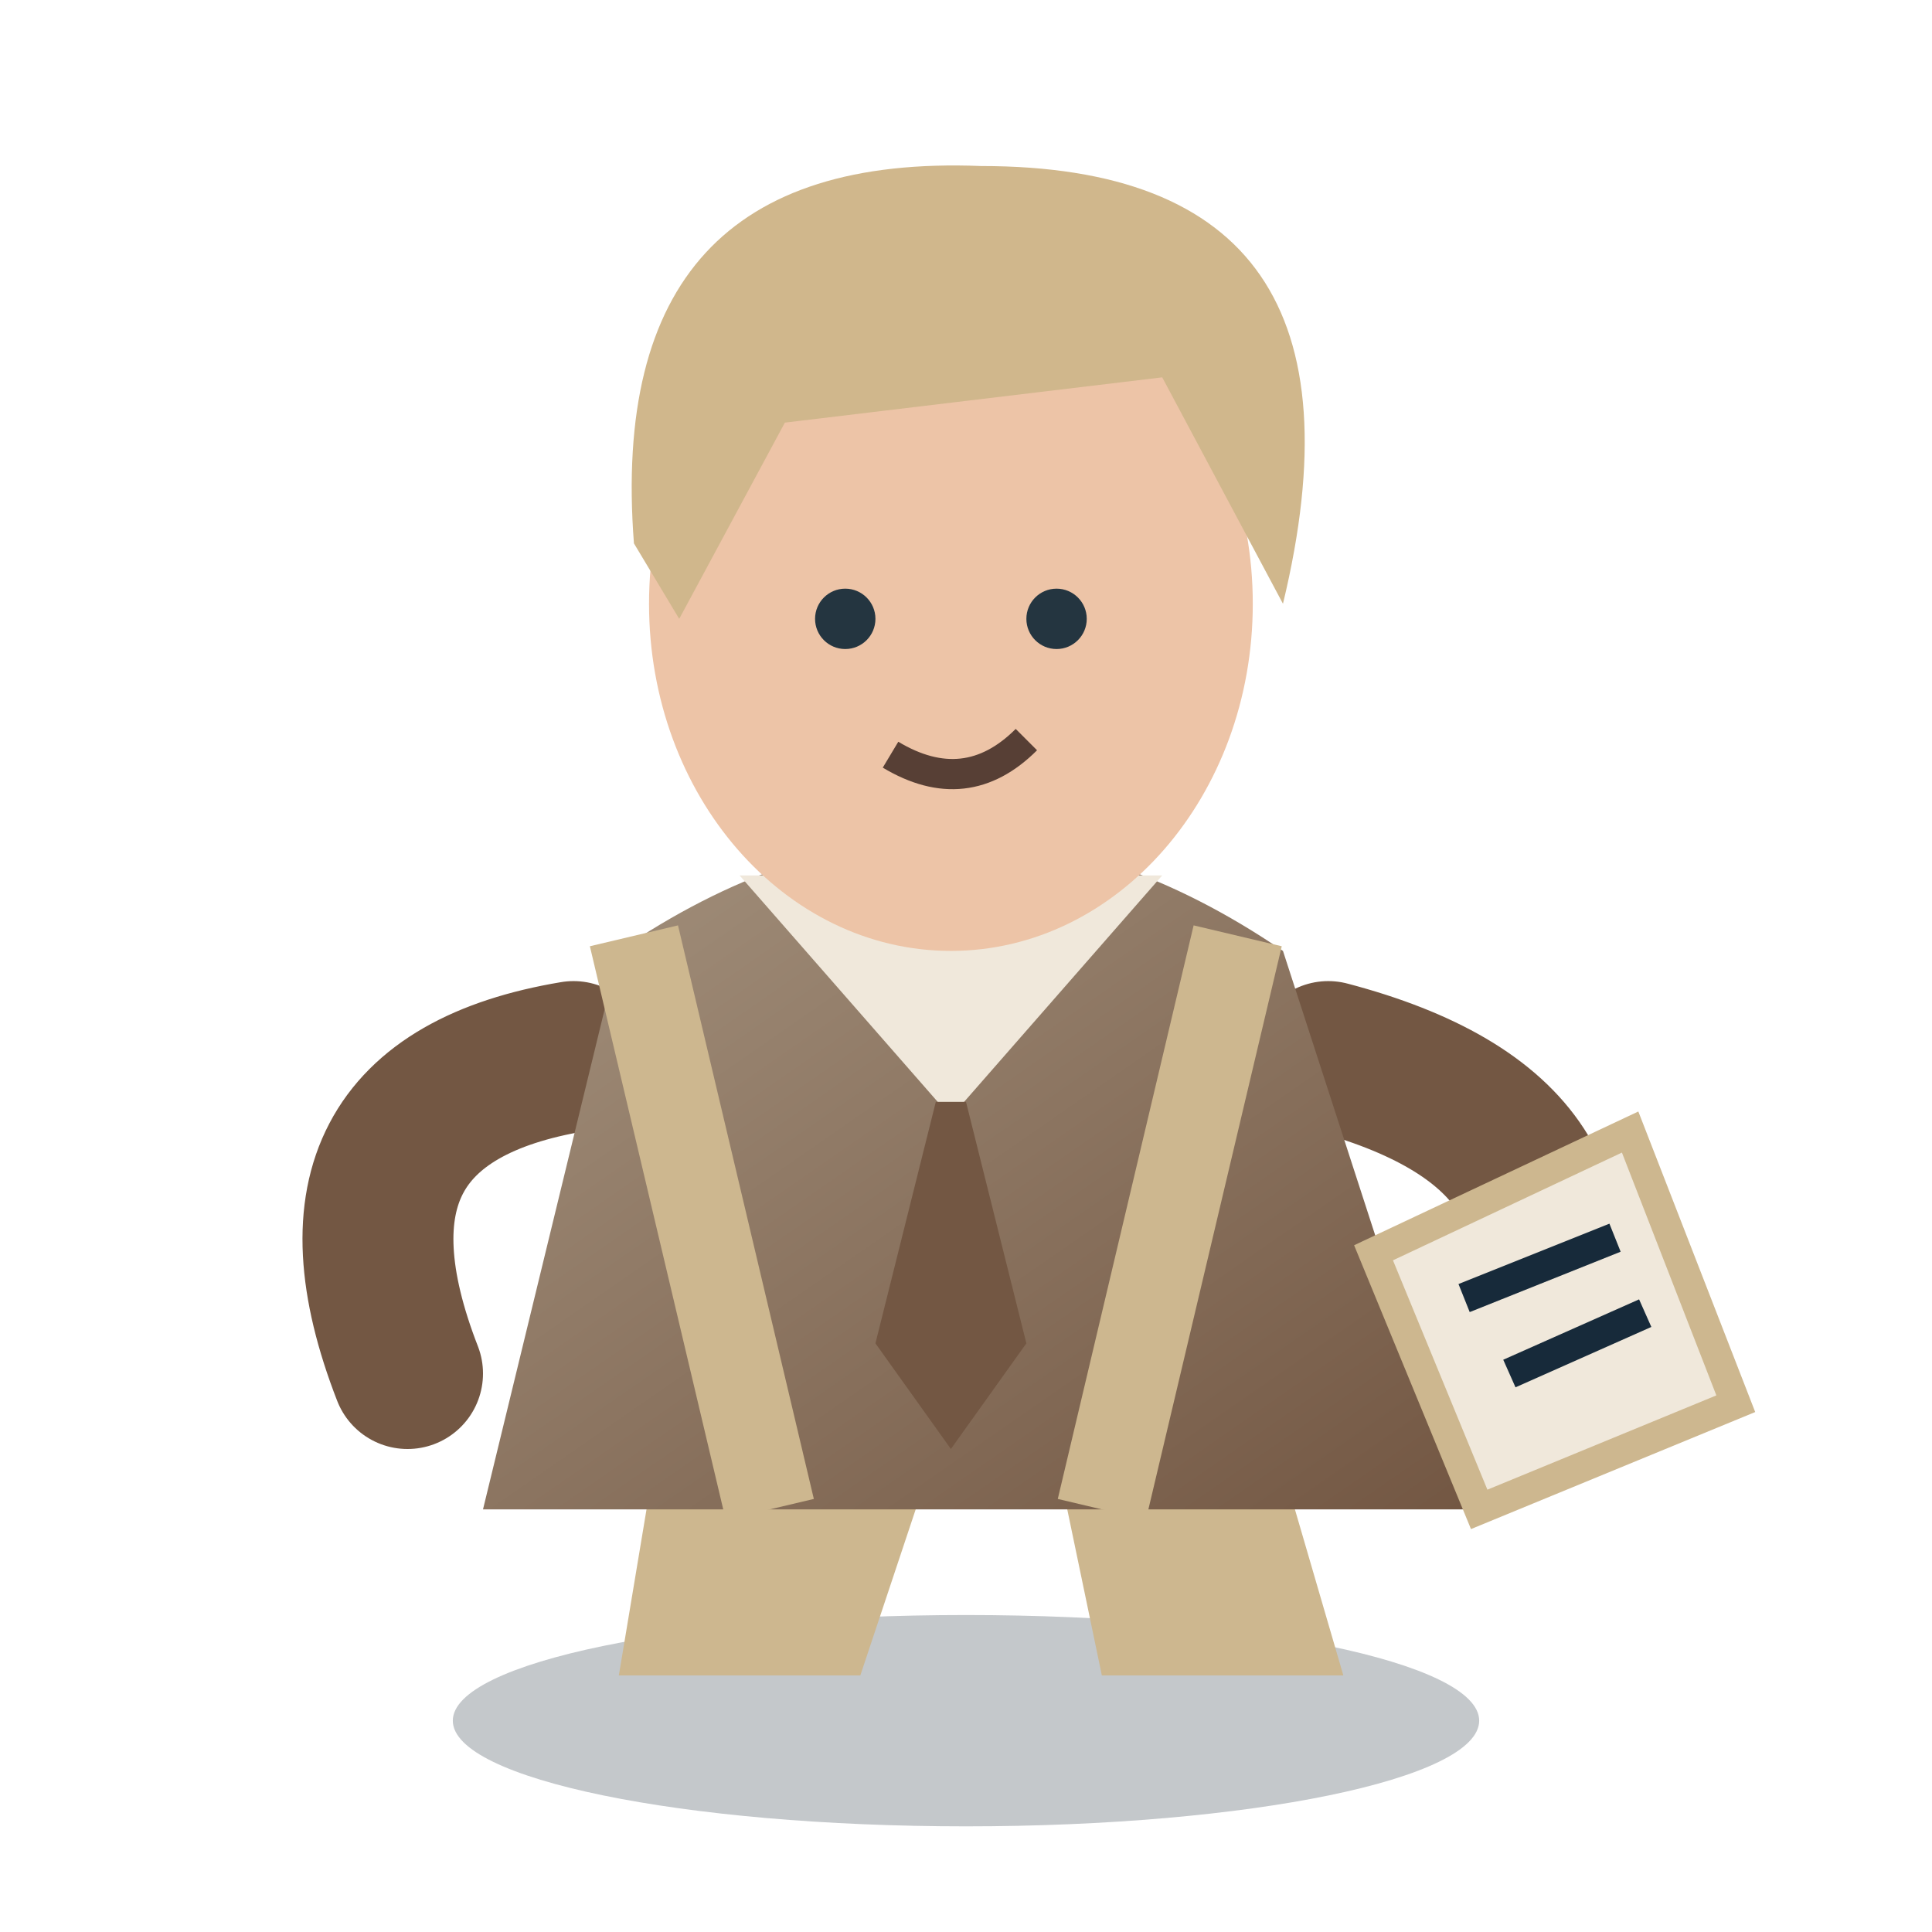
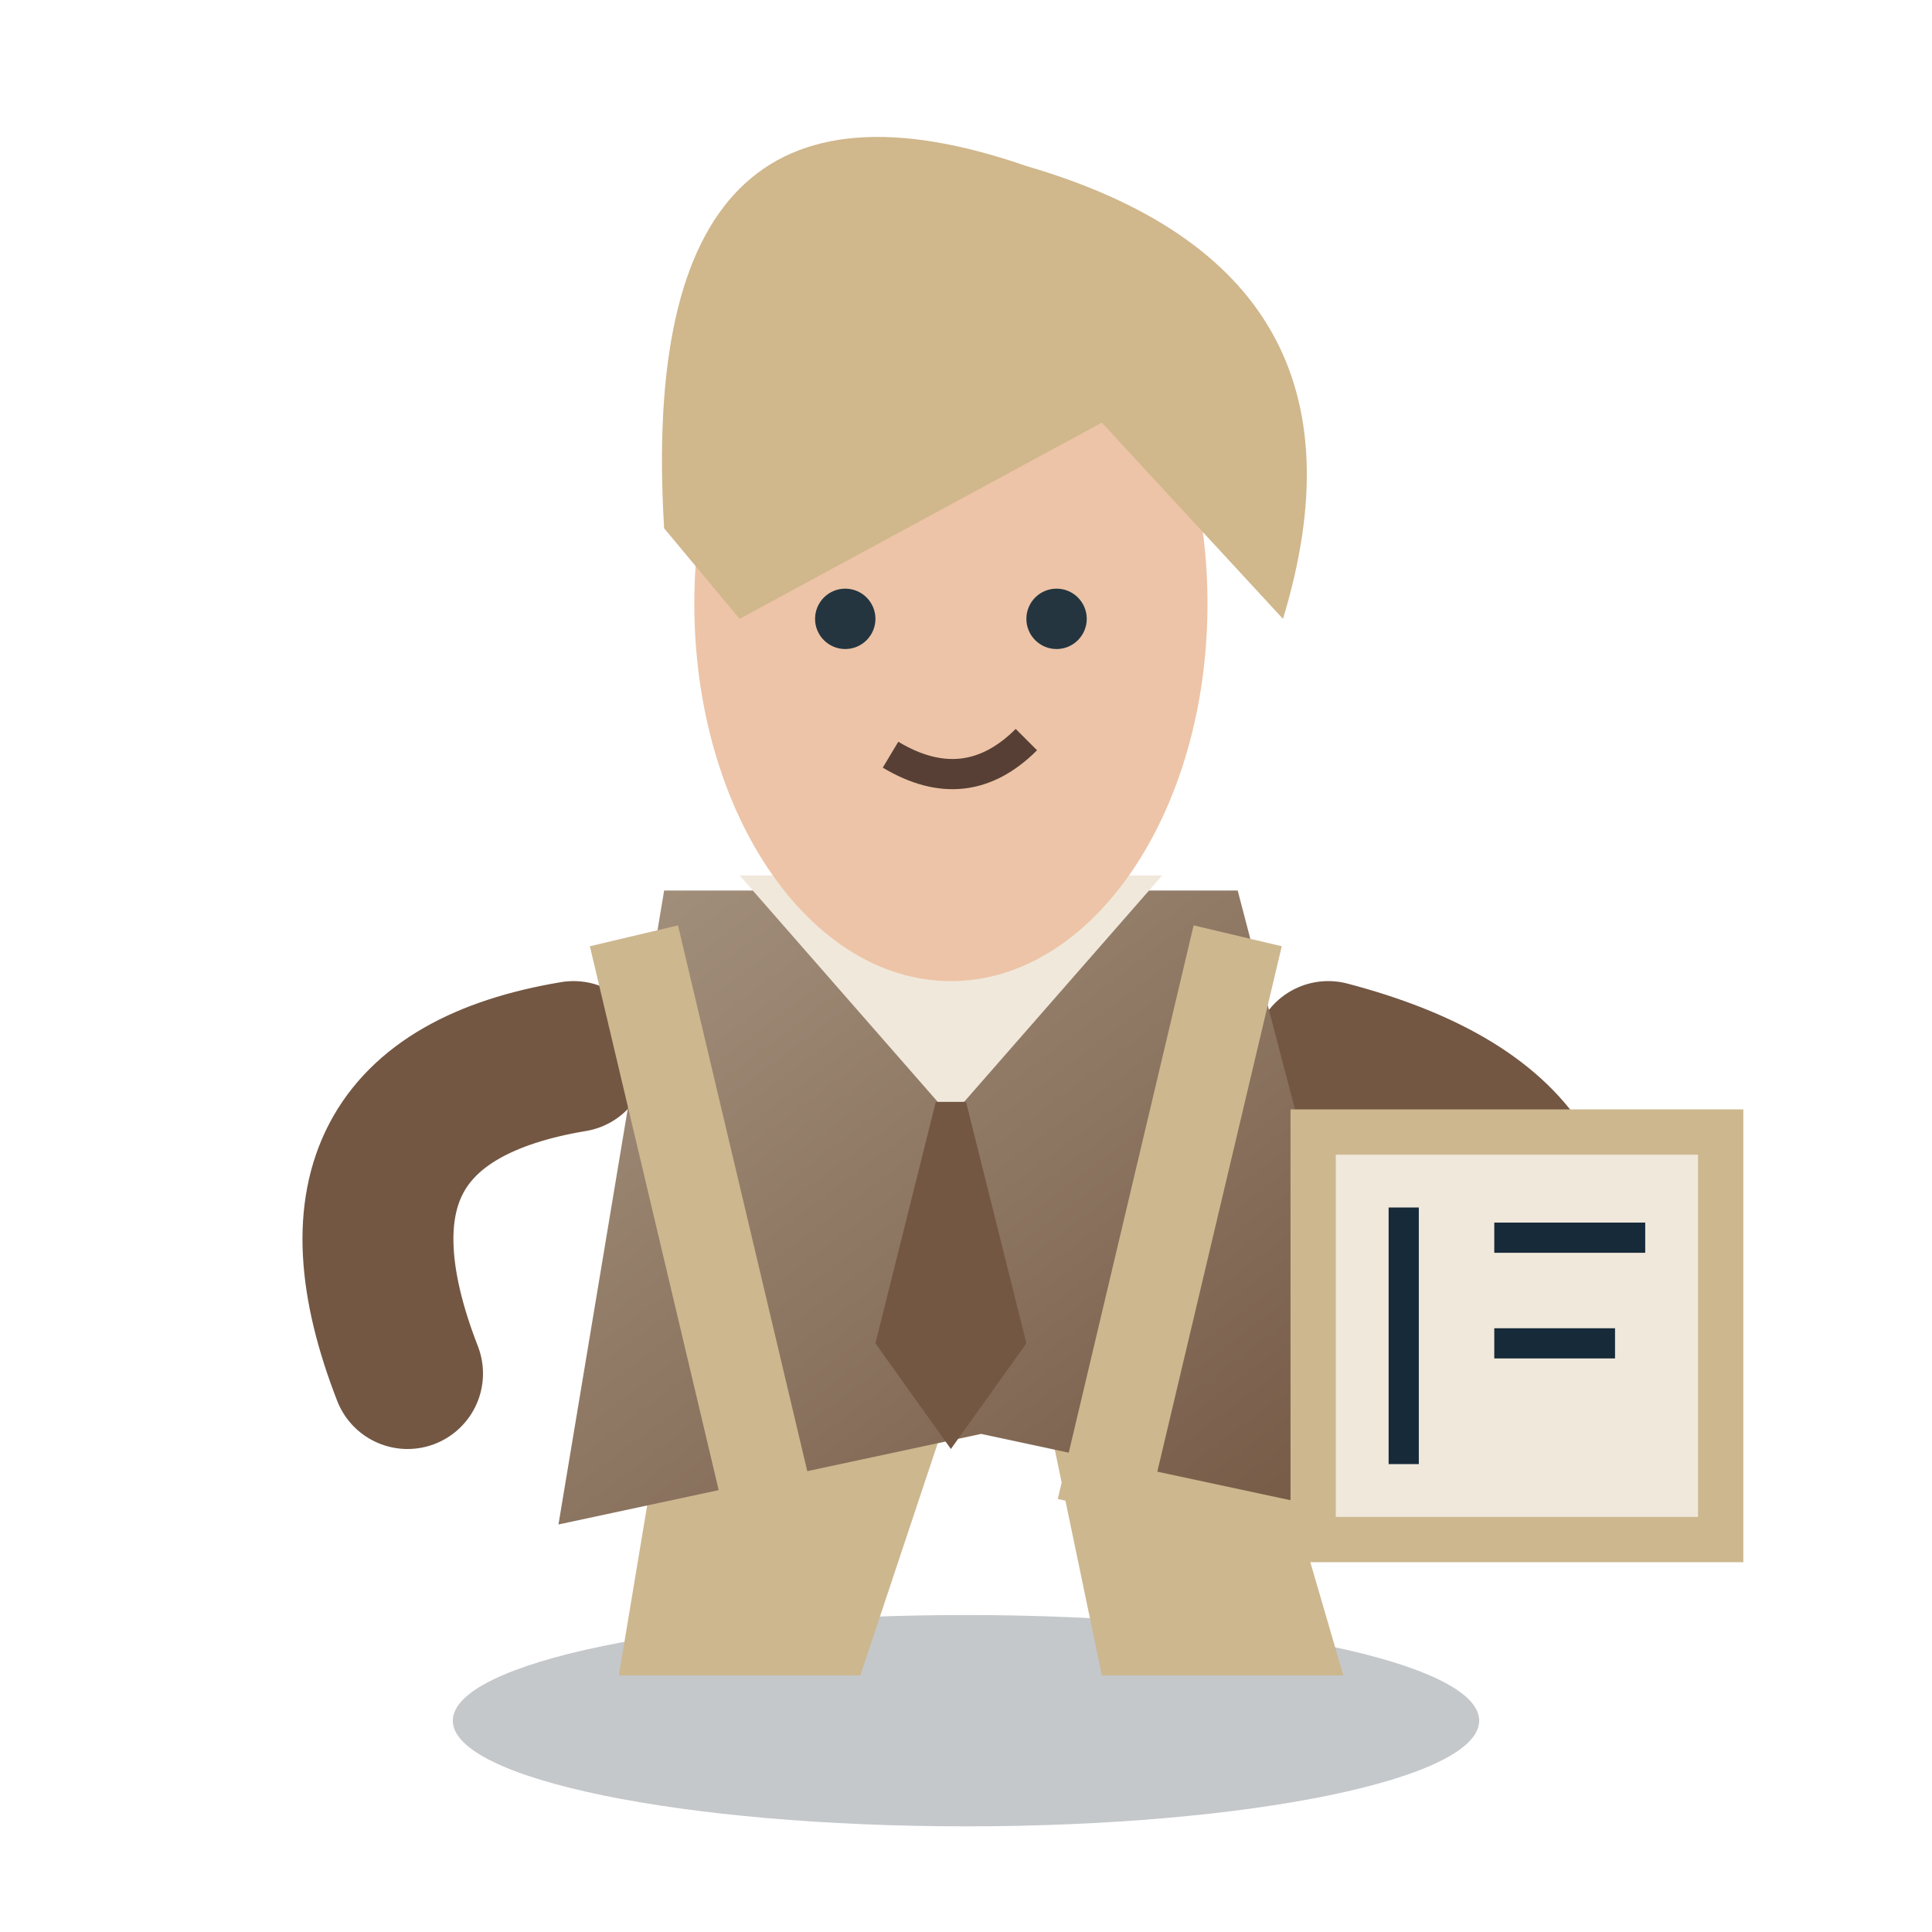
<svg xmlns="http://www.w3.org/2000/svg" width="128" height="128" viewBox="0 0 128 128">
  <defs>
    <linearGradient id="body2" x1="0" y1="0" x2="1" y2="1">
      <stop offset="0" stop-color="#a4927e" />
      <stop offset="1" stop-color="#735743" />
    </linearGradient>
  </defs>
  <ellipse cx="64" cy="114" rx="34" ry="7" fill="#091726" opacity=".24" />
  <path d="M45 87l-4 24h16l8-24M68 87l5 24h16l-7-24" fill="#CDB78F" />
  <path d="M38 70Q20 73 27 91M88 70q19 5 13 20" stroke="#735743" stroke-width="10" fill="none" stroke-linecap="round" />
-   <path d="M32 100l9-37q22-15 44 0l12 37z" fill="url(#body2)" />
+   <path d="M37 101l7-42h38l11 42-28-6z" fill="url(#body2)" />
  <path d="M49 58l14 16 14-16" fill="#F0E8DB" />
-   <ellipse cx="63" cy="40" rx="20" ry="23" fill="#edc4a7" />
-   <path d="M42 36q-2-26 23-25 27 0 20 29l-8-15-25 3-7 13z" fill="#d0b78c" />
+   <ellipse cx="63" cy="40" rx="17" ry="25" fill="#edc4a7" />
+   <path d="M44 35q-2-33 24-24 24 7 17 30l-12-13-24 13z" fill="#d0b78c" />
  <circle cx="56" cy="41" r="2" fill="#243540" />
  <circle cx="70" cy="41" r="2" fill="#243540" />
  <path d="M59 50q5 3 9-1" fill="none" stroke="#573f35" stroke-width="2" />
  <path d="M62 73l-4 16 5 7 5-7-4-16" fill="#735743" />
  <path d="M42 62l9 38M82 62l-9 38" stroke="#CDB78F" stroke-width="6" />
-   <path d="M91 83l17-8 7 18-17 7z" fill="#F0E8DB" stroke="#CDB78F" stroke-width="2" />
-   <path d="M97 86l10-4m-7 9 9-4" stroke="#172A3A" stroke-width="2" />
+   <path d="M87 75h27v27H87z" fill="#F0E8DB" stroke="#CDB78F" stroke-width="3" />
+   <path d="M93 80v17M99 82h10M99 89h8" stroke="#172A3A" stroke-width="2" />
</svg>
